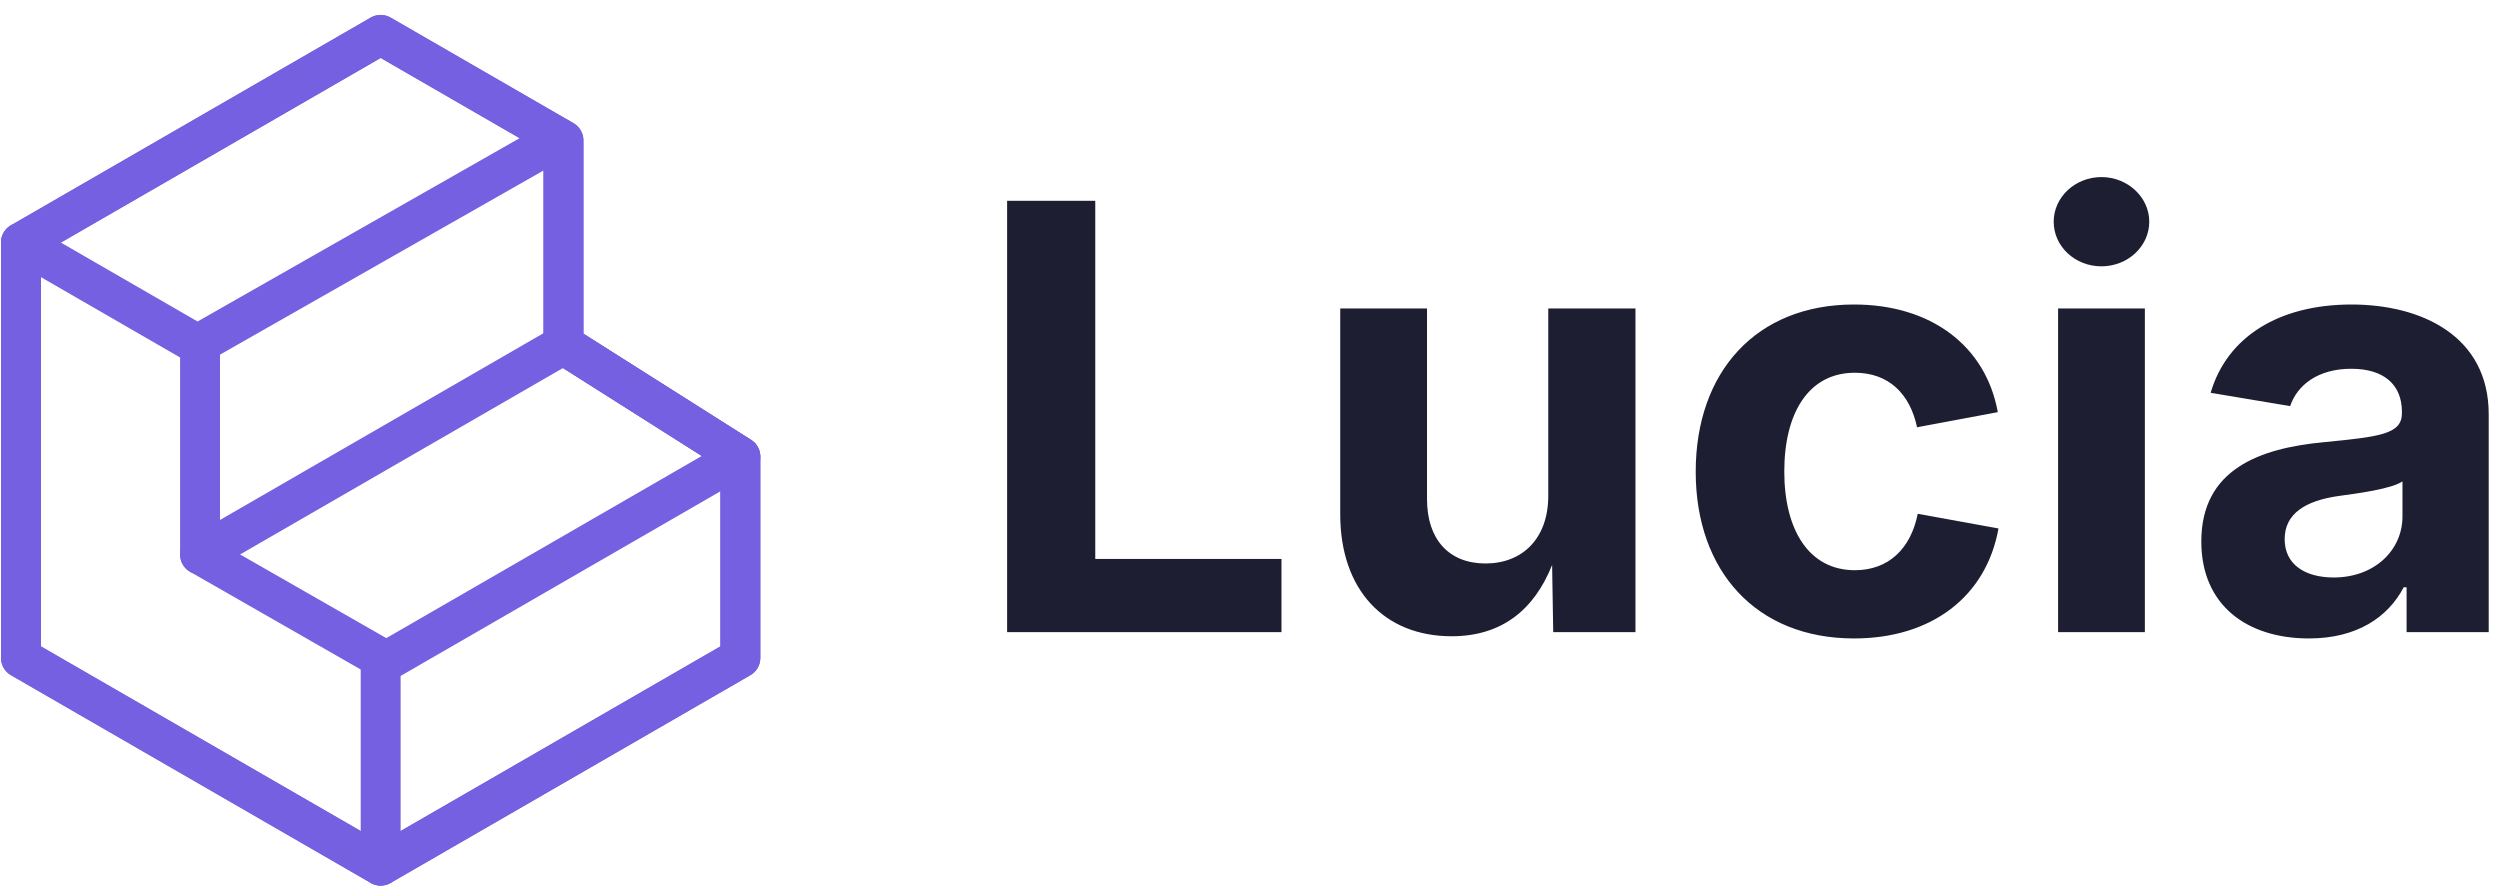
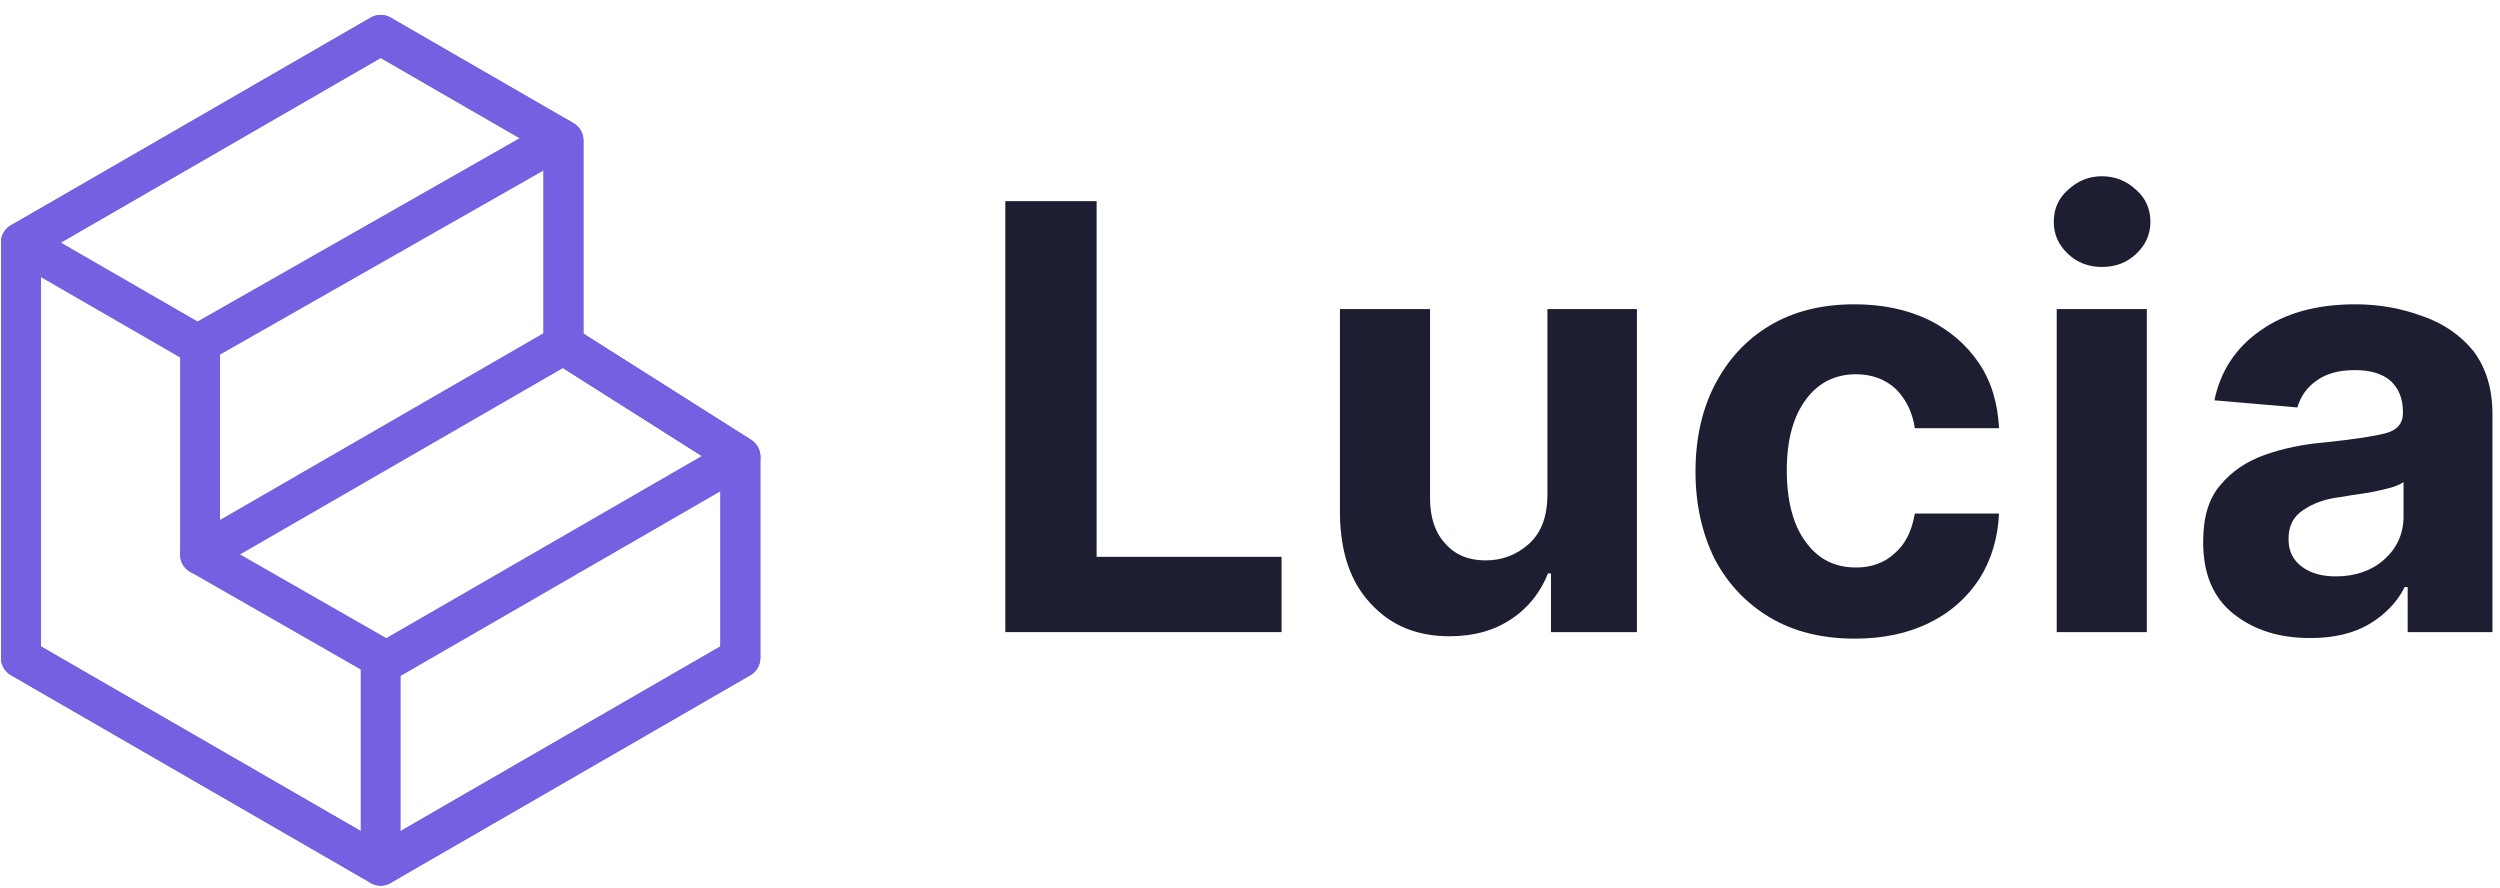
<svg xmlns="http://www.w3.org/2000/svg" width="100%" height="100%" viewBox="0 0 1000 355" version="1.1" xml:space="preserve" style="fill-rule:evenodd;clip-rule:evenodd;stroke-linecap:round;stroke-linejoin:round;stroke-miterlimit:1.5;">
  <g transform="matrix(3.51526,0,0,3.51526,-983.774,-476.082)">
-     <text x="390.003px" y="207.361px" style="font-family:'Inter-Bold', 'Inter';font-weight:700;font-size:67.455px;fill:rgb(29,30,50);">Lucia</text>
+     <g transform="matrix(67.4547,0,0,67.4547,390.003,207.361)">
+       <path d="M0.063,-0L0.063,-0.727L0.217,-0.727L0.217,-0.127L0.529,-0.127L0.529,-0L0.063,-0Z" style="fill:rgb(29,30,50);fill-rule:nonzero;" />
+     </g>
+     <g transform="matrix(67.4547,0,0,67.4547,428.282,207.361)">
+       <path d="M0.41,-0.232L0.41,-0.545L0.561,-0.545L0.561,-0L0.416,-0L0.416,-0.099L0.411,-0.099C0.398,-0.067 0.378,-0.041 0.349,-0.022C0.321,-0.003 0.286,0.007 0.245,0.007C0.19,0.007 0.146,-0.011 0.112,-0.048C0.078,-0.084 0.061,-0.134 0.06,-0.198L0.06,-0.545L0.212,-0.545L0.212,-0.225C0.212,-0.193 0.221,-0.167 0.238,-0.149C0.255,-0.13 0.277,-0.121 0.306,-0.121C0.333,-0.121 0.358,-0.13 0.379,-0.149C0.4,-0.168 0.41,-0.196 0.41,-0.232Z" style="fill:rgb(29,30,50);fill-rule:nonzero;" />
+     </g>
+     <g transform="matrix(67.4547,0,0,67.4547,470.225,207.361)">
+       <path d="M0.307,0.011C0.251,0.011 0.203,-0.001 0.163,-0.025C0.123,-0.049 0.092,-0.082 0.07,-0.124C0.049,-0.167 0.038,-0.215 0.038,-0.271C0.038,-0.326 0.049,-0.376 0.071,-0.418C0.093,-0.46 0.123,-0.493 0.163,-0.517C0.203,-0.541 0.251,-0.553 0.306,-0.553C0.354,-0.553 0.395,-0.544 0.431,-0.527C0.467,-0.509 0.495,-0.485 0.516,-0.454C0.537,-0.423 0.548,-0.386 0.55,-0.344L0.408,-0.344C0.404,-0.371 0.393,-0.393 0.376,-0.41C0.359,-0.426 0.336,-0.435 0.309,-0.435C0.274,-0.435 0.245,-0.421 0.224,-0.392C0.203,-0.364 0.192,-0.324 0.192,-0.273C0.192,-0.221 0.203,-0.18 0.224,-0.152C0.245,-0.123 0.273,-0.109 0.309,-0.109C0.335,-0.109 0.357,-0.117 0.374,-0.133C0.392,-0.148 0.403,-0.171 0.408,-0.2L0.55,-0.2C0.548,-0.158 0.537,-0.122 0.517,-0.09C0.496,-0.058 0.468,-0.033 0.433,-0.016C0.397,0.002 0.355,0.011 0.307,0.011Z" style="fill:rgb(29,30,50);fill-rule:nonzero;" />
+     </g>
+     <g transform="matrix(67.4547,0,0,67.4547,509.845,207.361)">
+       <path d="M0.06,-0L0.06,-0.545L0.212,-0.545L0.212,-0L0.06,-0ZM0.136,-0.616C0.114,-0.616 0.095,-0.623 0.079,-0.638C0.063,-0.653 0.055,-0.671 0.055,-0.692C0.055,-0.714 0.063,-0.732 0.079,-0.746C0.095,-0.761 0.114,-0.769 0.136,-0.769C0.159,-0.769 0.178,-0.761 0.194,-0.746C0.21,-0.732 0.218,-0.714 0.218,-0.692C0.218,-0.671 0.21,-0.653 0.194,-0.638C0.178,-0.623 0.159,-0.616 0.136,-0.616Z" style="fill:rgb(29,30,50);fill-rule:nonzero;" />
+     </g>
+     <g transform="matrix(67.4547,0,0,67.4547,528.194,207.361)">
+       <path d="M0.216,0.01C0.164,0.01 0.121,-0.003 0.086,-0.031C0.052,-0.058 0.035,-0.098 0.035,-0.152C0.035,-0.193 0.044,-0.225 0.064,-0.248C0.083,-0.271 0.108,-0.288 0.139,-0.299C0.17,-0.31 0.204,-0.317 0.24,-0.32C0.287,-0.325 0.321,-0.33 0.341,-0.335C0.362,-0.34 0.372,-0.352 0.372,-0.369L0.372,-0.371C0.372,-0.394 0.365,-0.411 0.351,-0.424C0.337,-0.436 0.317,-0.442 0.291,-0.442C0.264,-0.442 0.242,-0.436 0.226,-0.424C0.21,-0.413 0.199,-0.397 0.194,-0.379L0.054,-0.391C0.064,-0.44 0.09,-0.48 0.132,-0.509C0.173,-0.538 0.226,-0.553 0.292,-0.553C0.332,-0.553 0.37,-0.546 0.405,-0.533C0.44,-0.521 0.469,-0.501 0.491,-0.474C0.512,-0.446 0.523,-0.411 0.523,-0.368L0.523,-0L0.38,-0L0.38,-0.076L0.375,-0.076C0.362,-0.05 0.342,-0.03 0.316,-0.014C0.289,0.002 0.256,0.01 0.216,0.01ZM0.259,-0.094C0.292,-0.094 0.32,-0.104 0.341,-0.123C0.362,-0.142 0.373,-0.166 0.373,-0.195L0.373,-0.253C0.367,-0.249 0.358,-0.245 0.345,-0.242C0.333,-0.239 0.32,-0.236 0.306,-0.234C0.291,-0.232 0.279,-0.23 0.268,-0.228C0.241,-0.225 0.22,-0.217 0.204,-0.206C0.187,-0.195 0.179,-0.179 0.179,-0.157C0.179,-0.136 0.187,-0.121 0.202,-0.11C0.217,-0.099 0.236,-0.094 0.259,-0.094Z" style="fill:rgb(29,30,50);fill-rule:nonzero;" />
+     </g>
  </g>
  <g transform="matrix(2.59592,0,0,2.59592,-711.017,-1085.93)">
    <g>
      <g transform="matrix(1,0,0,1,-166.277,7.69873)">
        <g>
          <path d="M498.831,416L443.405,448L443.405,512L498.831,544L554.256,512L554.256,481L527,463.736L527,432.264L498.831,416Z" style="fill:rgb(116,96,225);fill-opacity:0;stroke:rgb(116,96,225);stroke-width:6.15px;" />
        </g>
      </g>
      <g transform="matrix(1,0,0,1,-166.277,7.69873)">
        <g>
          <path d="M498.831,416L443.405,448L443.405,512L498.831,544L554.256,512L554.256,481L527,463.736L527,432.264L498.831,416Z" style="fill:rgb(116,96,225);fill-opacity:0;stroke:rgb(116,96,225);stroke-width:6.15px;" />
        </g>
      </g>
      <g transform="matrix(1,0,0,1,-166.277,7.69873)">
        <path d="M471,496.068L498.831,512" style="fill:none;stroke:rgb(116,96,225);stroke-width:6.15px;stroke-linejoin:miter;" />
      </g>
      <g transform="matrix(1,0,0,1,-166.277,7.69873)">
        <path d="M471,463.932L471,496.068L527,463.736L554.256,481L498.831,513L498.831,544" style="fill:none;stroke:rgb(116,96,225);stroke-width:6.15px;" />
      </g>
      <g transform="matrix(1,0,0,1,-166.277,7.69873)">
        <path d="M443.405,448L470.605,463.704L526.426,431.932" style="fill:none;stroke:rgb(116,96,225);stroke-width:6.15px;" />
      </g>
    </g>
  </g>
</svg>
